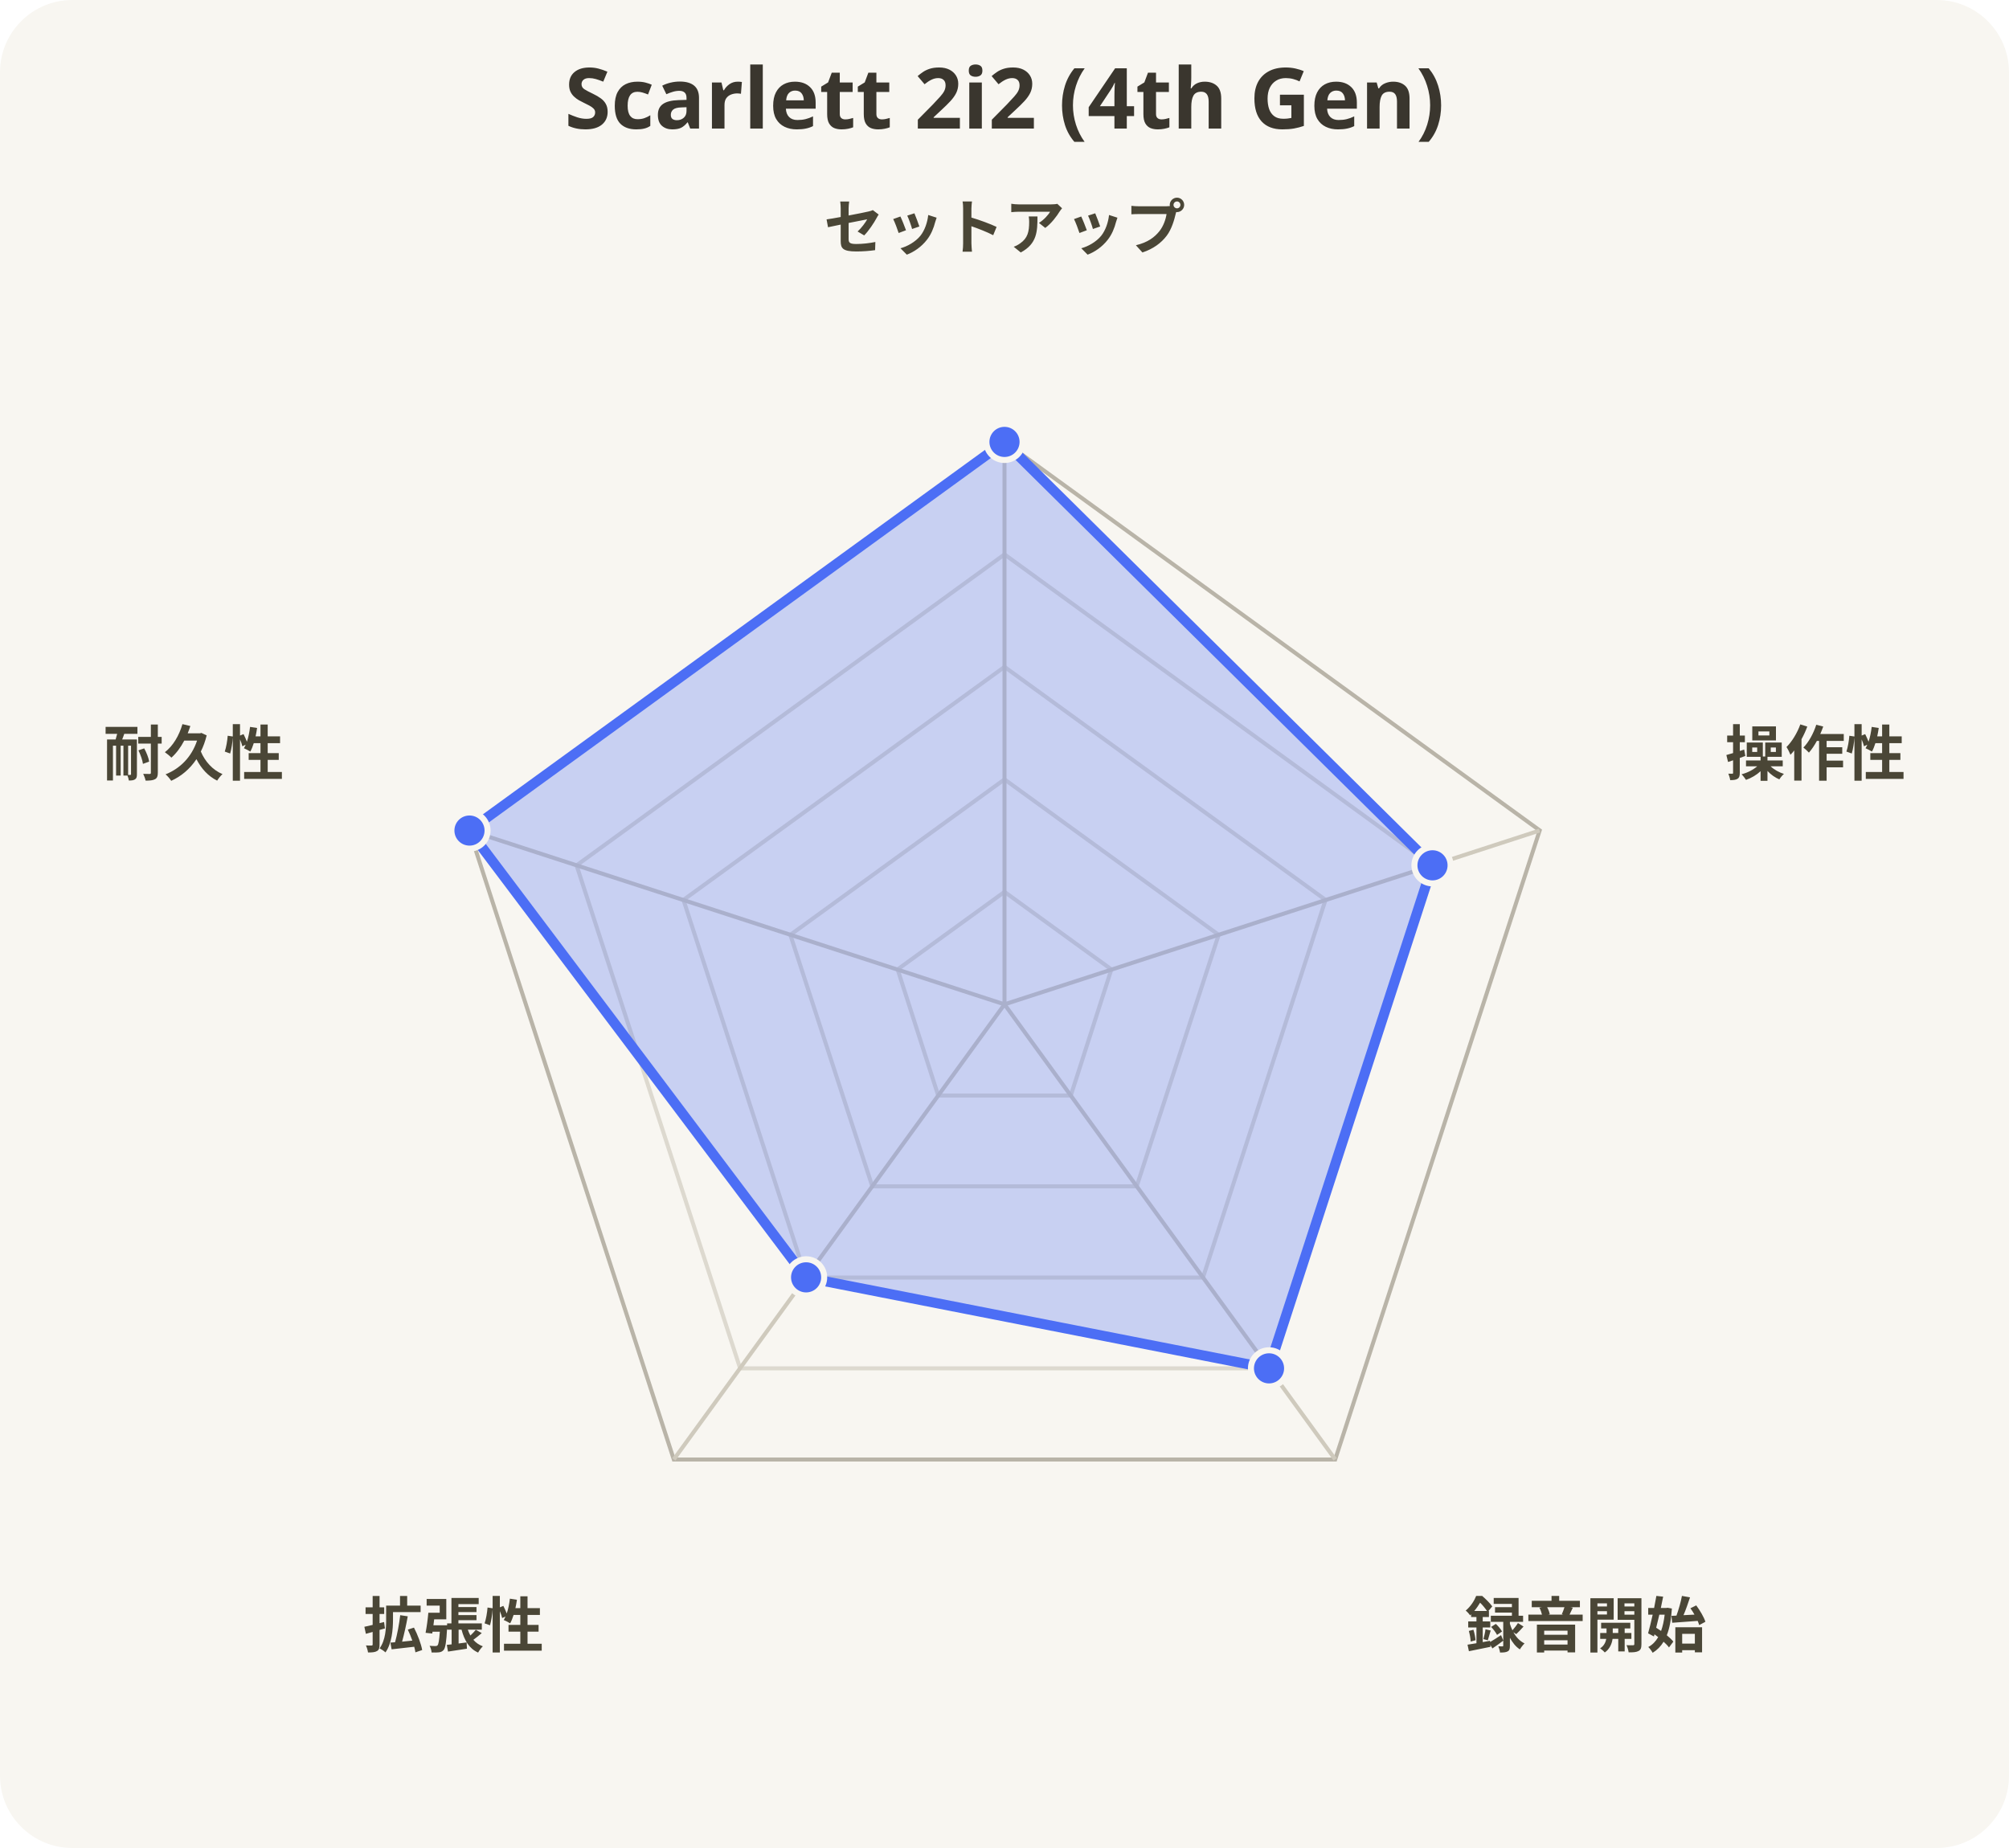
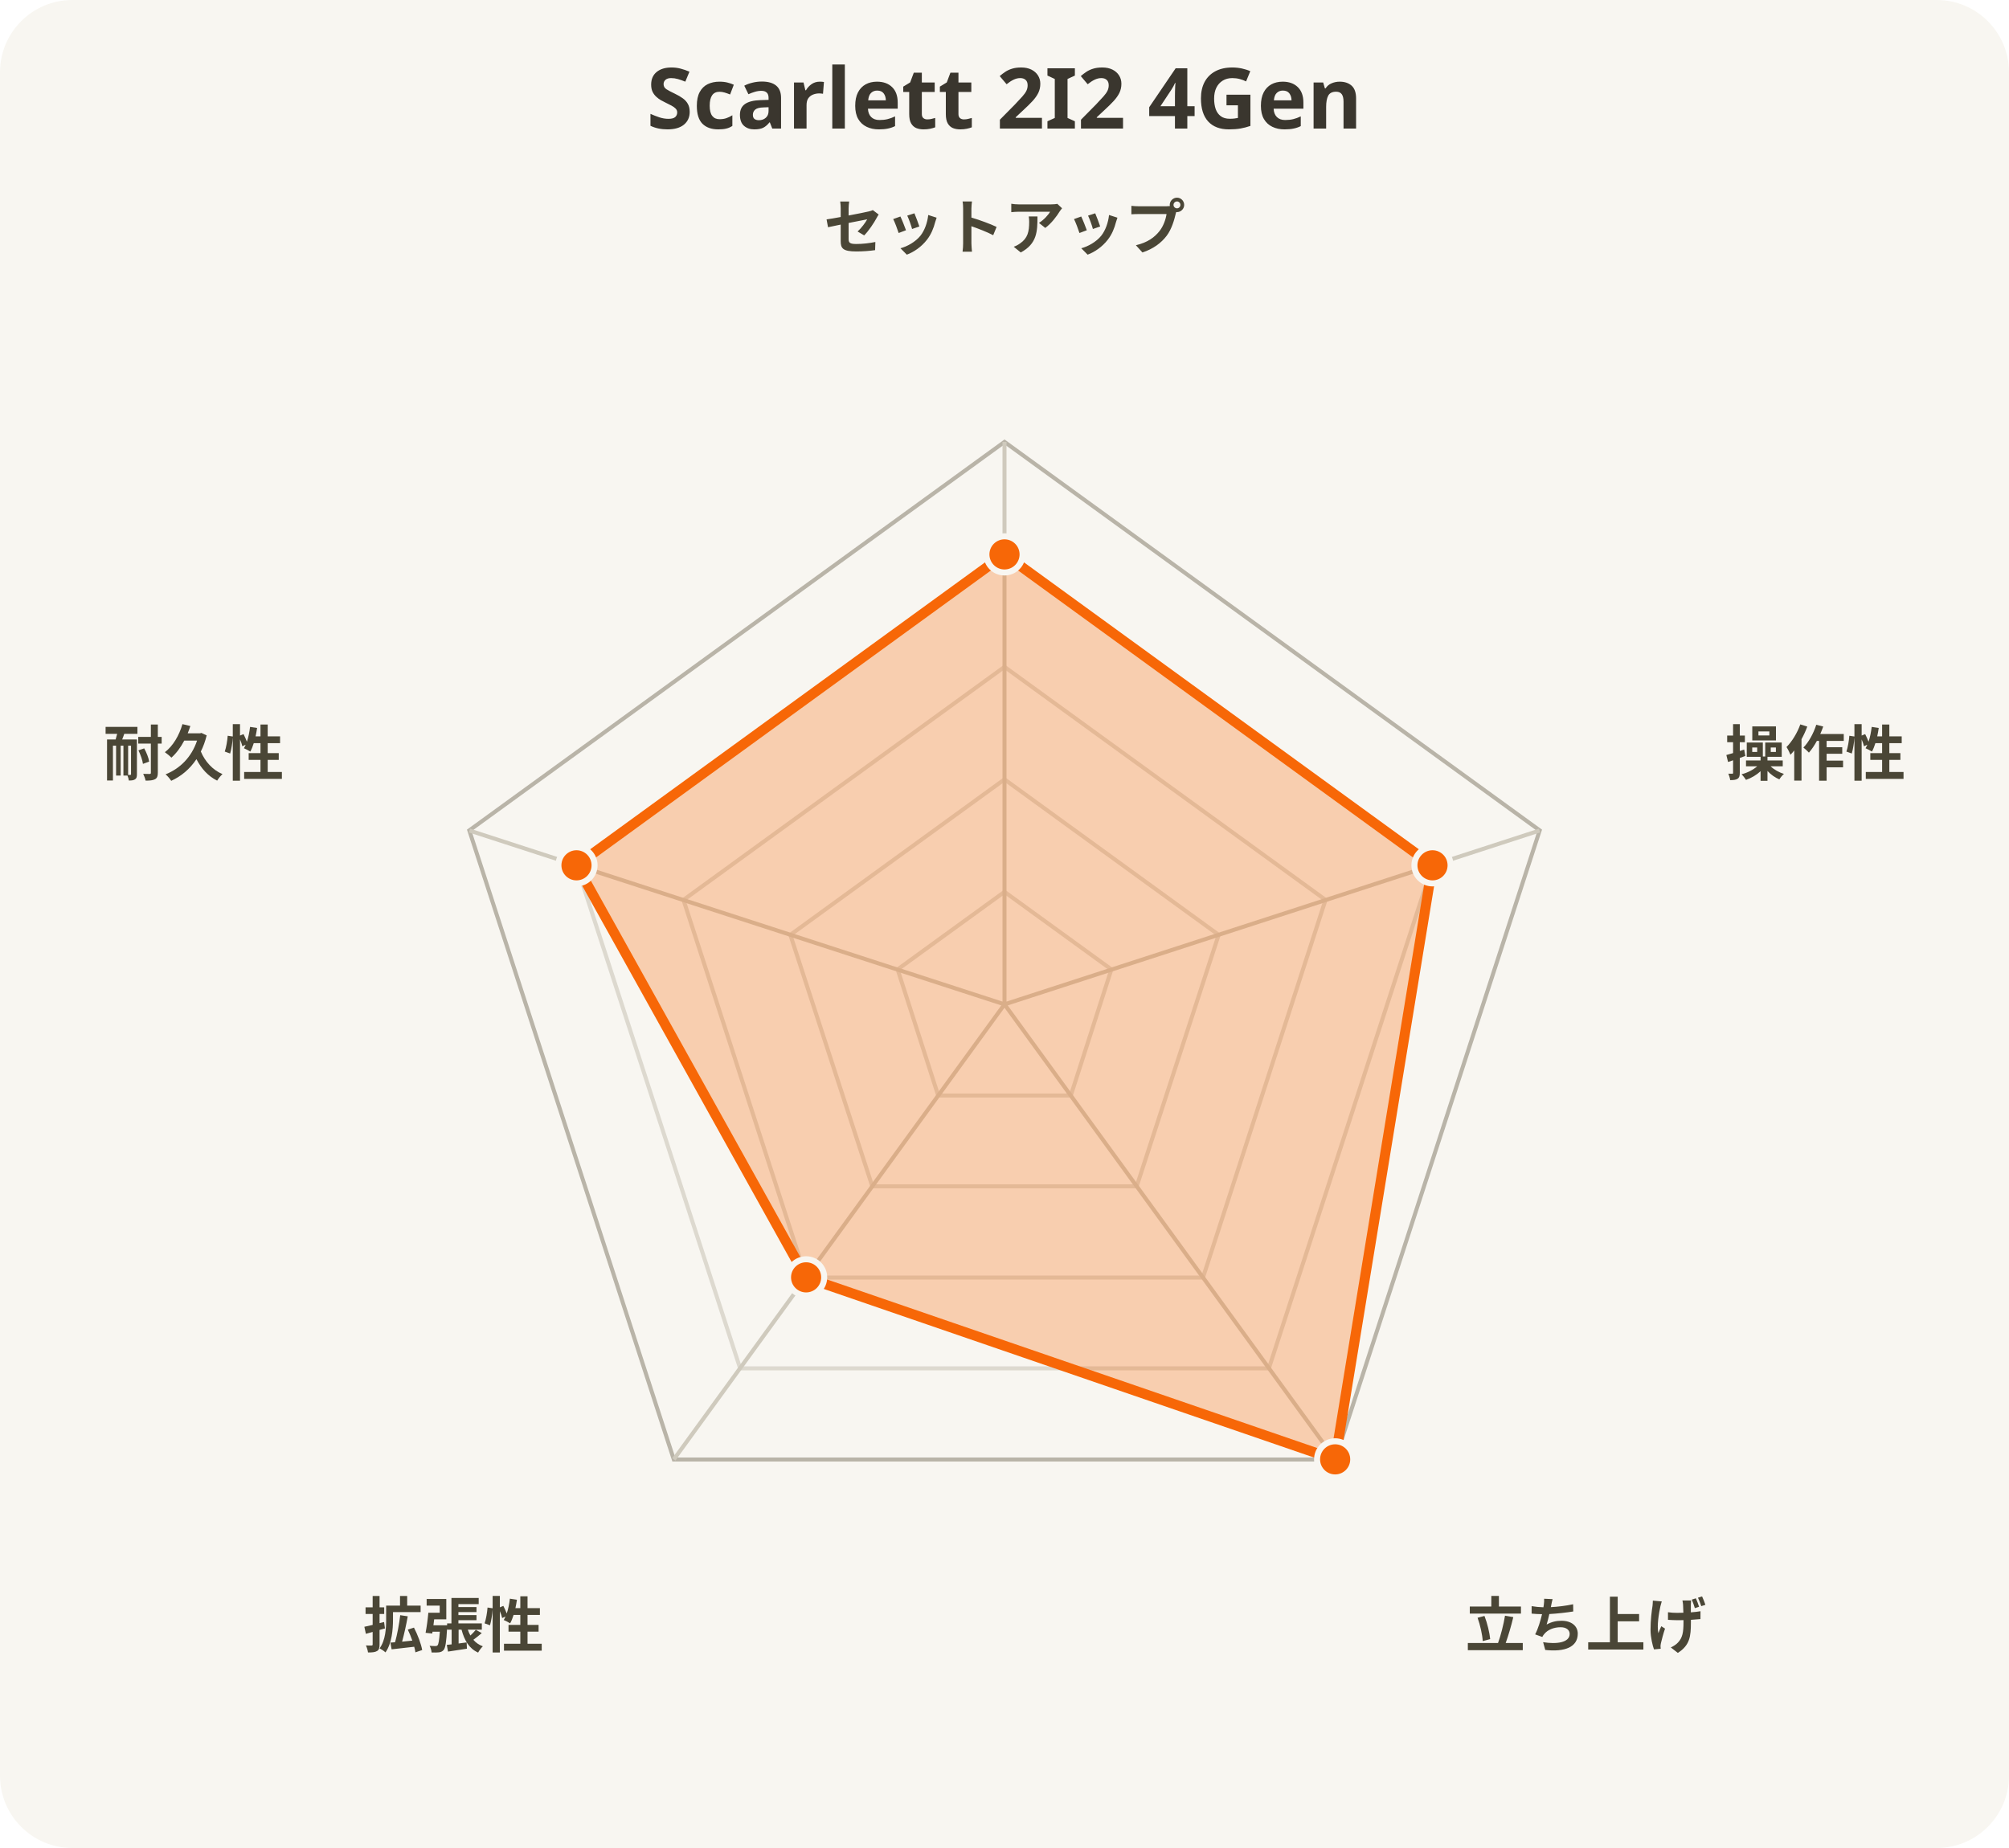
<svg xmlns="http://www.w3.org/2000/svg" viewBox="0 0 500 460" font-family="'Hiragino Sans','Noto Sans JP',sans-serif">
  <rect x="0" y="0" width="500" height="460" rx="18" fill="#F8F6F1" />
-   <text x="250" y="32" text-anchor="middle" font-size="21" font-weight="700" fill="#3A362E">Scarlett 2i2 (4th Gen)</text>
+   <text x="250" y="32" text-anchor="middle" font-size="21" font-weight="700" fill="#3A362E">Scarlett 2I2 4Gen</text>
  <polygon points="250.0,222.0 276.6,241.3 266.5,272.7 233.5,272.7 223.4,241.3 " fill="none" stroke="#DDD9CF" stroke-width="1" />
  <polygon points="250.0,194.0 303.3,232.7 282.9,295.3 217.1,295.3 196.7,232.7 " fill="none" stroke="#DDD9CF" stroke-width="1" />
  <polygon points="250.0,166.0 329.9,224.0 299.4,318.0 200.6,318.0 170.1,224.0 " fill="none" stroke="#DDD9CF" stroke-width="1" />
  <polygon points="250.0,138.0 356.5,215.4 315.8,340.6 184.2,340.6 143.5,215.4 " fill="none" stroke="#DDD9CF" stroke-width="1" />
  <polygon points="250.0,110.0 383.2,206.7 332.3,363.3 167.7,363.3 116.8,206.7 " fill="none" stroke="#B9B4A8" stroke-width="1" />
  <line x1="250" y1="250" x2="250" y2="110" stroke="#CFCABD" stroke-width="1" />
  <line x1="250" y1="250" x2="383.154" y2="206.74" stroke="#CFCABD" stroke-width="1" />
  <line x1="250" y1="250" x2="332.292" y2="363.26" stroke="#CFCABD" stroke-width="1" />
  <line x1="250" y1="250" x2="167.708" y2="363.26" stroke="#CFCABD" stroke-width="1" />
  <line x1="250" y1="250" x2="116.846" y2="206.74" stroke="#CFCABD" stroke-width="1" />
  <text x="250" y="62" text-anchor="middle" font-size="15" font-weight="600" fill="#4A4636">セットアップ</text>
  <text x="429.296" y="192.998" text-anchor="start" font-size="15" font-weight="600" fill="#4A4636">操作性</text>
-   <text x="364.628" y="410.002" text-anchor="start" font-size="15" font-weight="600" fill="#4A4636">録音開始</text>
+   <text x="364.628" y="410.002" text-anchor="start" font-size="15" font-weight="600" fill="#4A4636">立ち上げ</text>
  <text x="135.372" y="410.002" text-anchor="end" font-size="15" font-weight="600" fill="#4A4636">拡張性</text>
  <text x="70.704" y="192.998" text-anchor="end" font-size="15" font-weight="600" fill="#4A4636">耐久性</text>
-   <polygon points="250.0,110.0 356.5,215.4 315.8,340.6 200.6,318.0 116.8,206.7 " fill="#4C6EF5" fill-opacity="0.28" stroke="#4C6EF5" stroke-width="2.5" stroke-linejoin="round" />
-   <circle cx="250" cy="110" r="4.5" fill="#4C6EF5" stroke="#F8F6F1" stroke-width="1.5" />
-   <circle cx="356.523" cy="215.392" r="4.5" fill="#4C6EF5" stroke="#F8F6F1" stroke-width="1.5" />
-   <circle cx="315.834" cy="340.608" r="4.5" fill="#4C6EF5" stroke="#F8F6F1" stroke-width="1.5" />
-   <circle cx="200.625" cy="317.956" r="4.5" fill="#4C6EF5" stroke="#F8F6F1" stroke-width="1.5" />
-   <circle cx="116.846" cy="206.74" r="4.5" fill="#4C6EF5" stroke="#F8F6F1" stroke-width="1.5" />
+   <polygon points="250.0,138.0 356.5,215.4 332.3,363.3 200.6,318.0 143.5,215.4" fill="#F76707" fill-opacity="0.28" stroke="#F76707" stroke-width="2.5" stroke-linejoin="round" />
+   <circle cx="250" cy="138" r="4.5" fill="#F76707" stroke="#F8F6F1" stroke-width="1.5" />
+   <circle cx="356.523" cy="215.392" r="4.5" fill="#F76707" stroke="#F8F6F1" stroke-width="1.5" />
+   <circle cx="332.292" cy="363.26" r="4.5" fill="#F76707" stroke="#F8F6F1" stroke-width="1.5" />
+   <circle cx="200.625" cy="317.956" r="4.5" fill="#F76707" stroke="#F8F6F1" stroke-width="1.5" />
+   <circle cx="143.477" cy="215.392" r="4.5" fill="#F76707" stroke="#F8F6F1" stroke-width="1.5" />
</svg>
